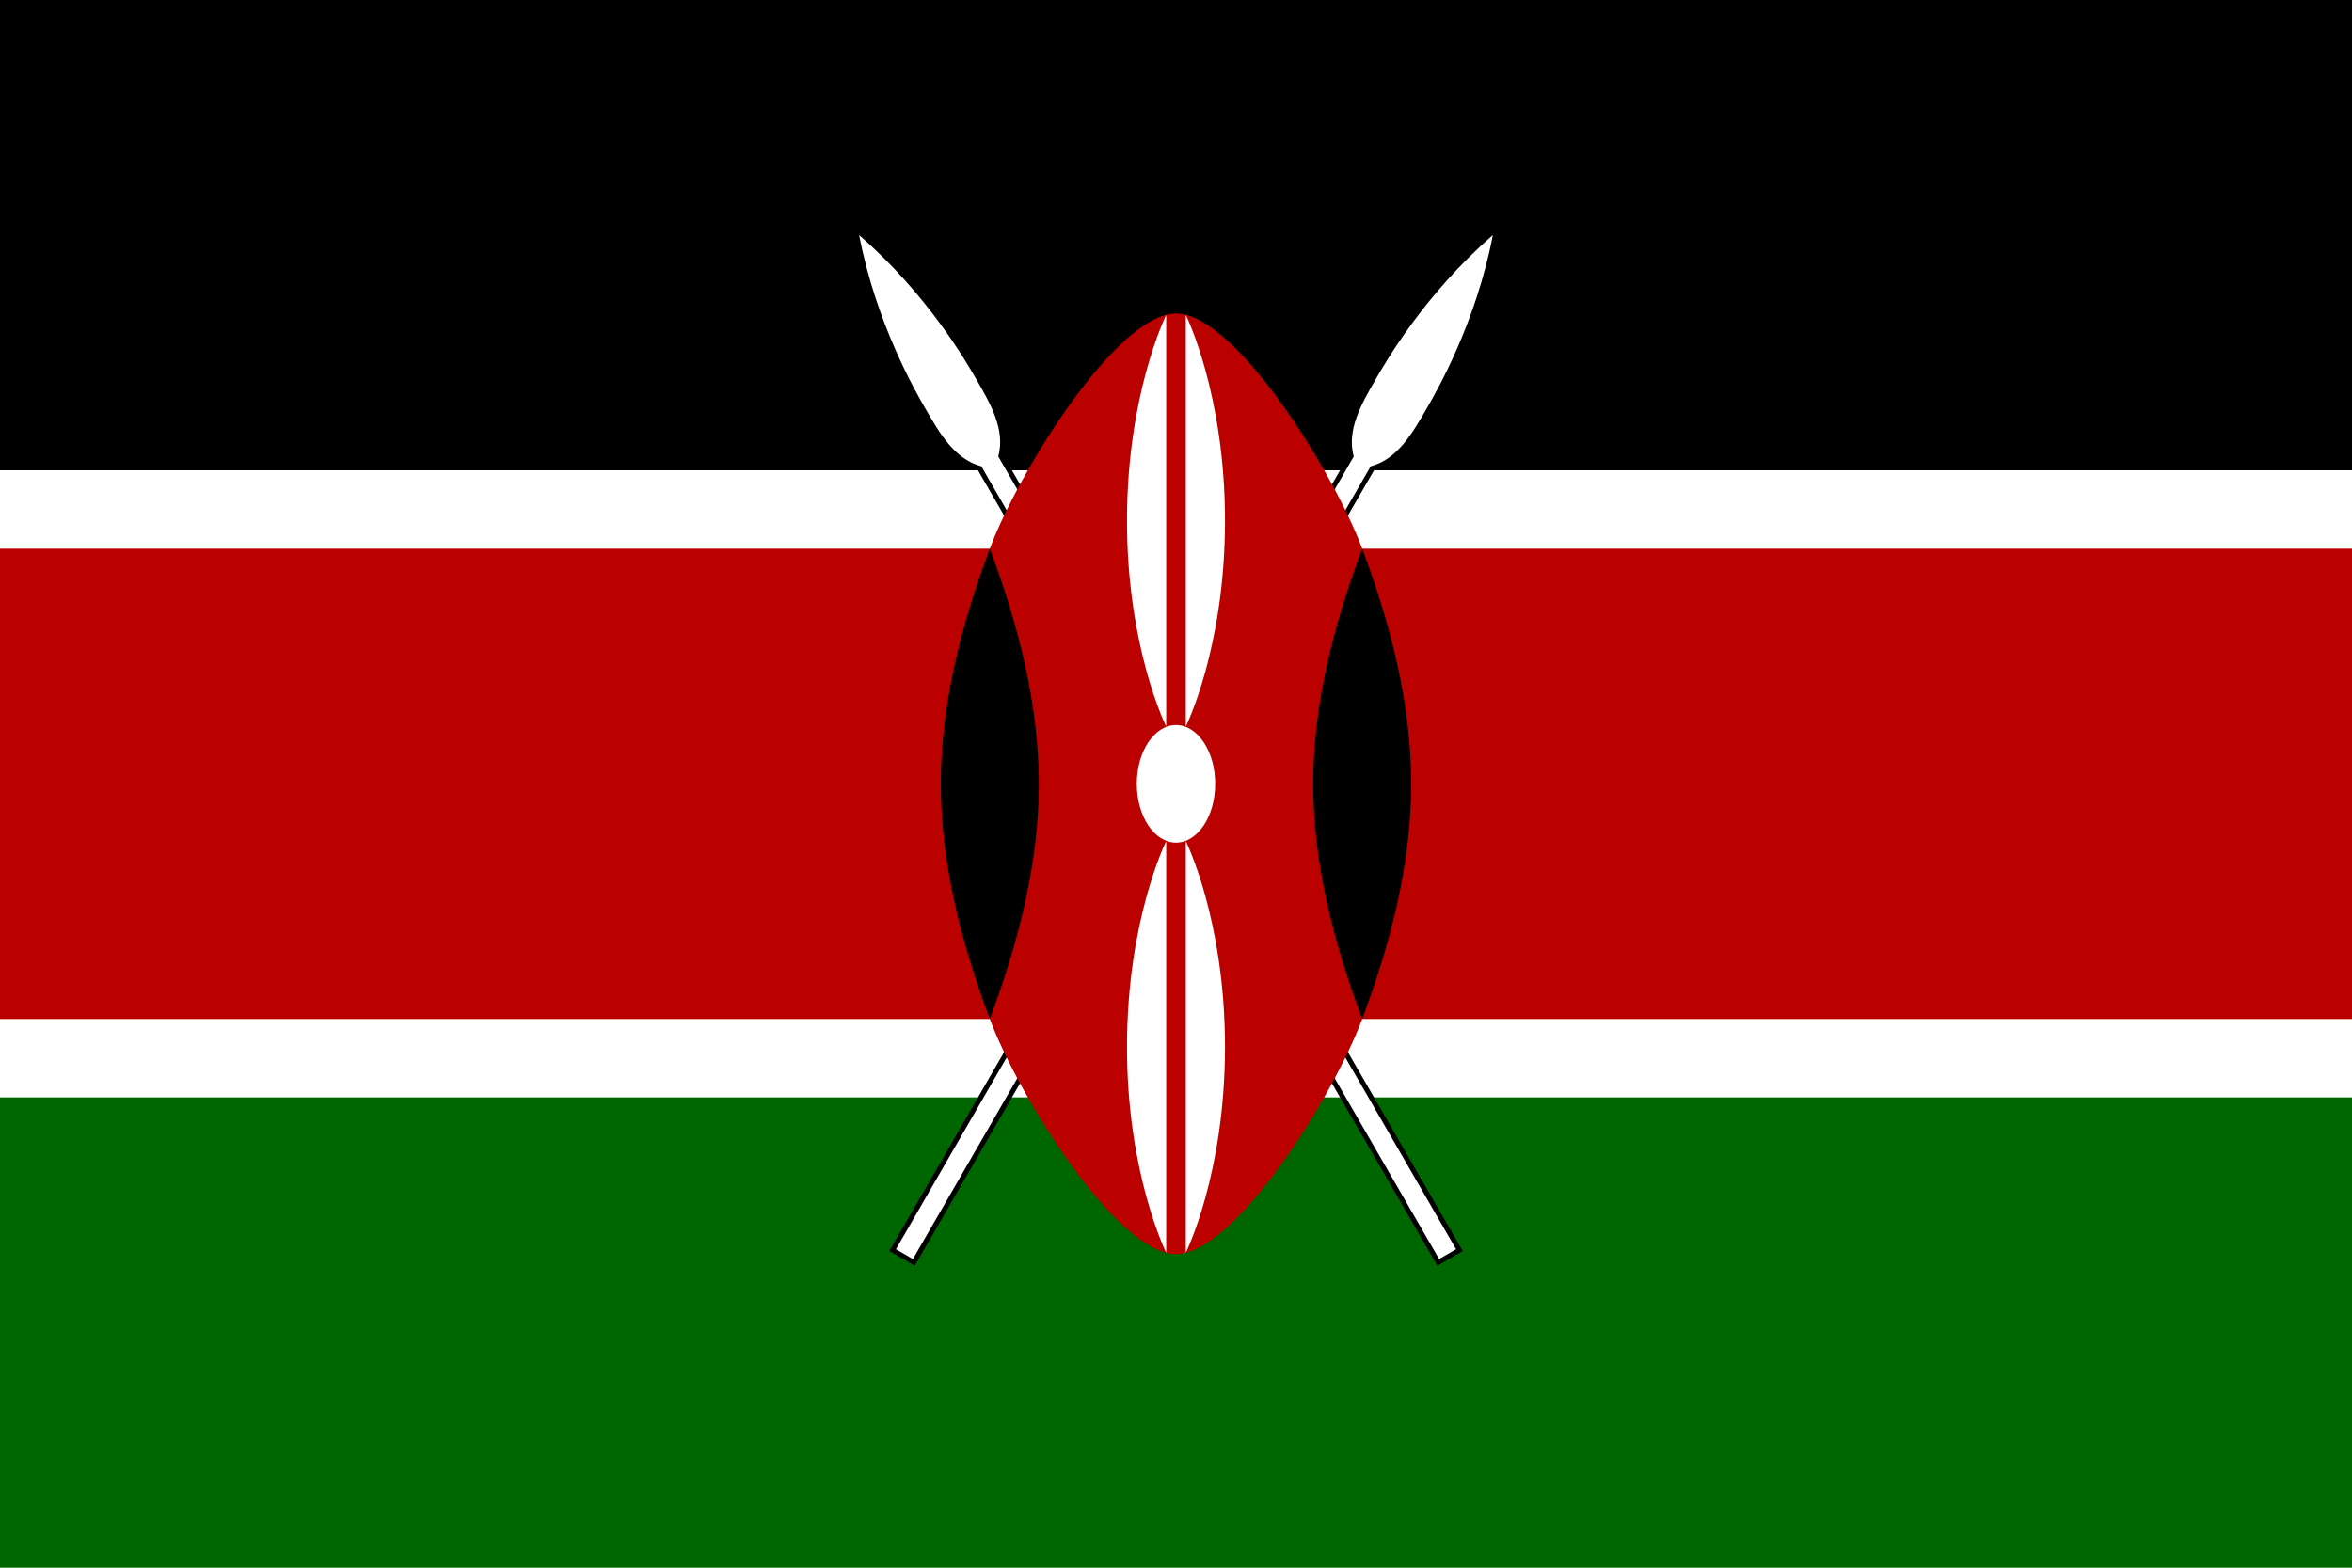
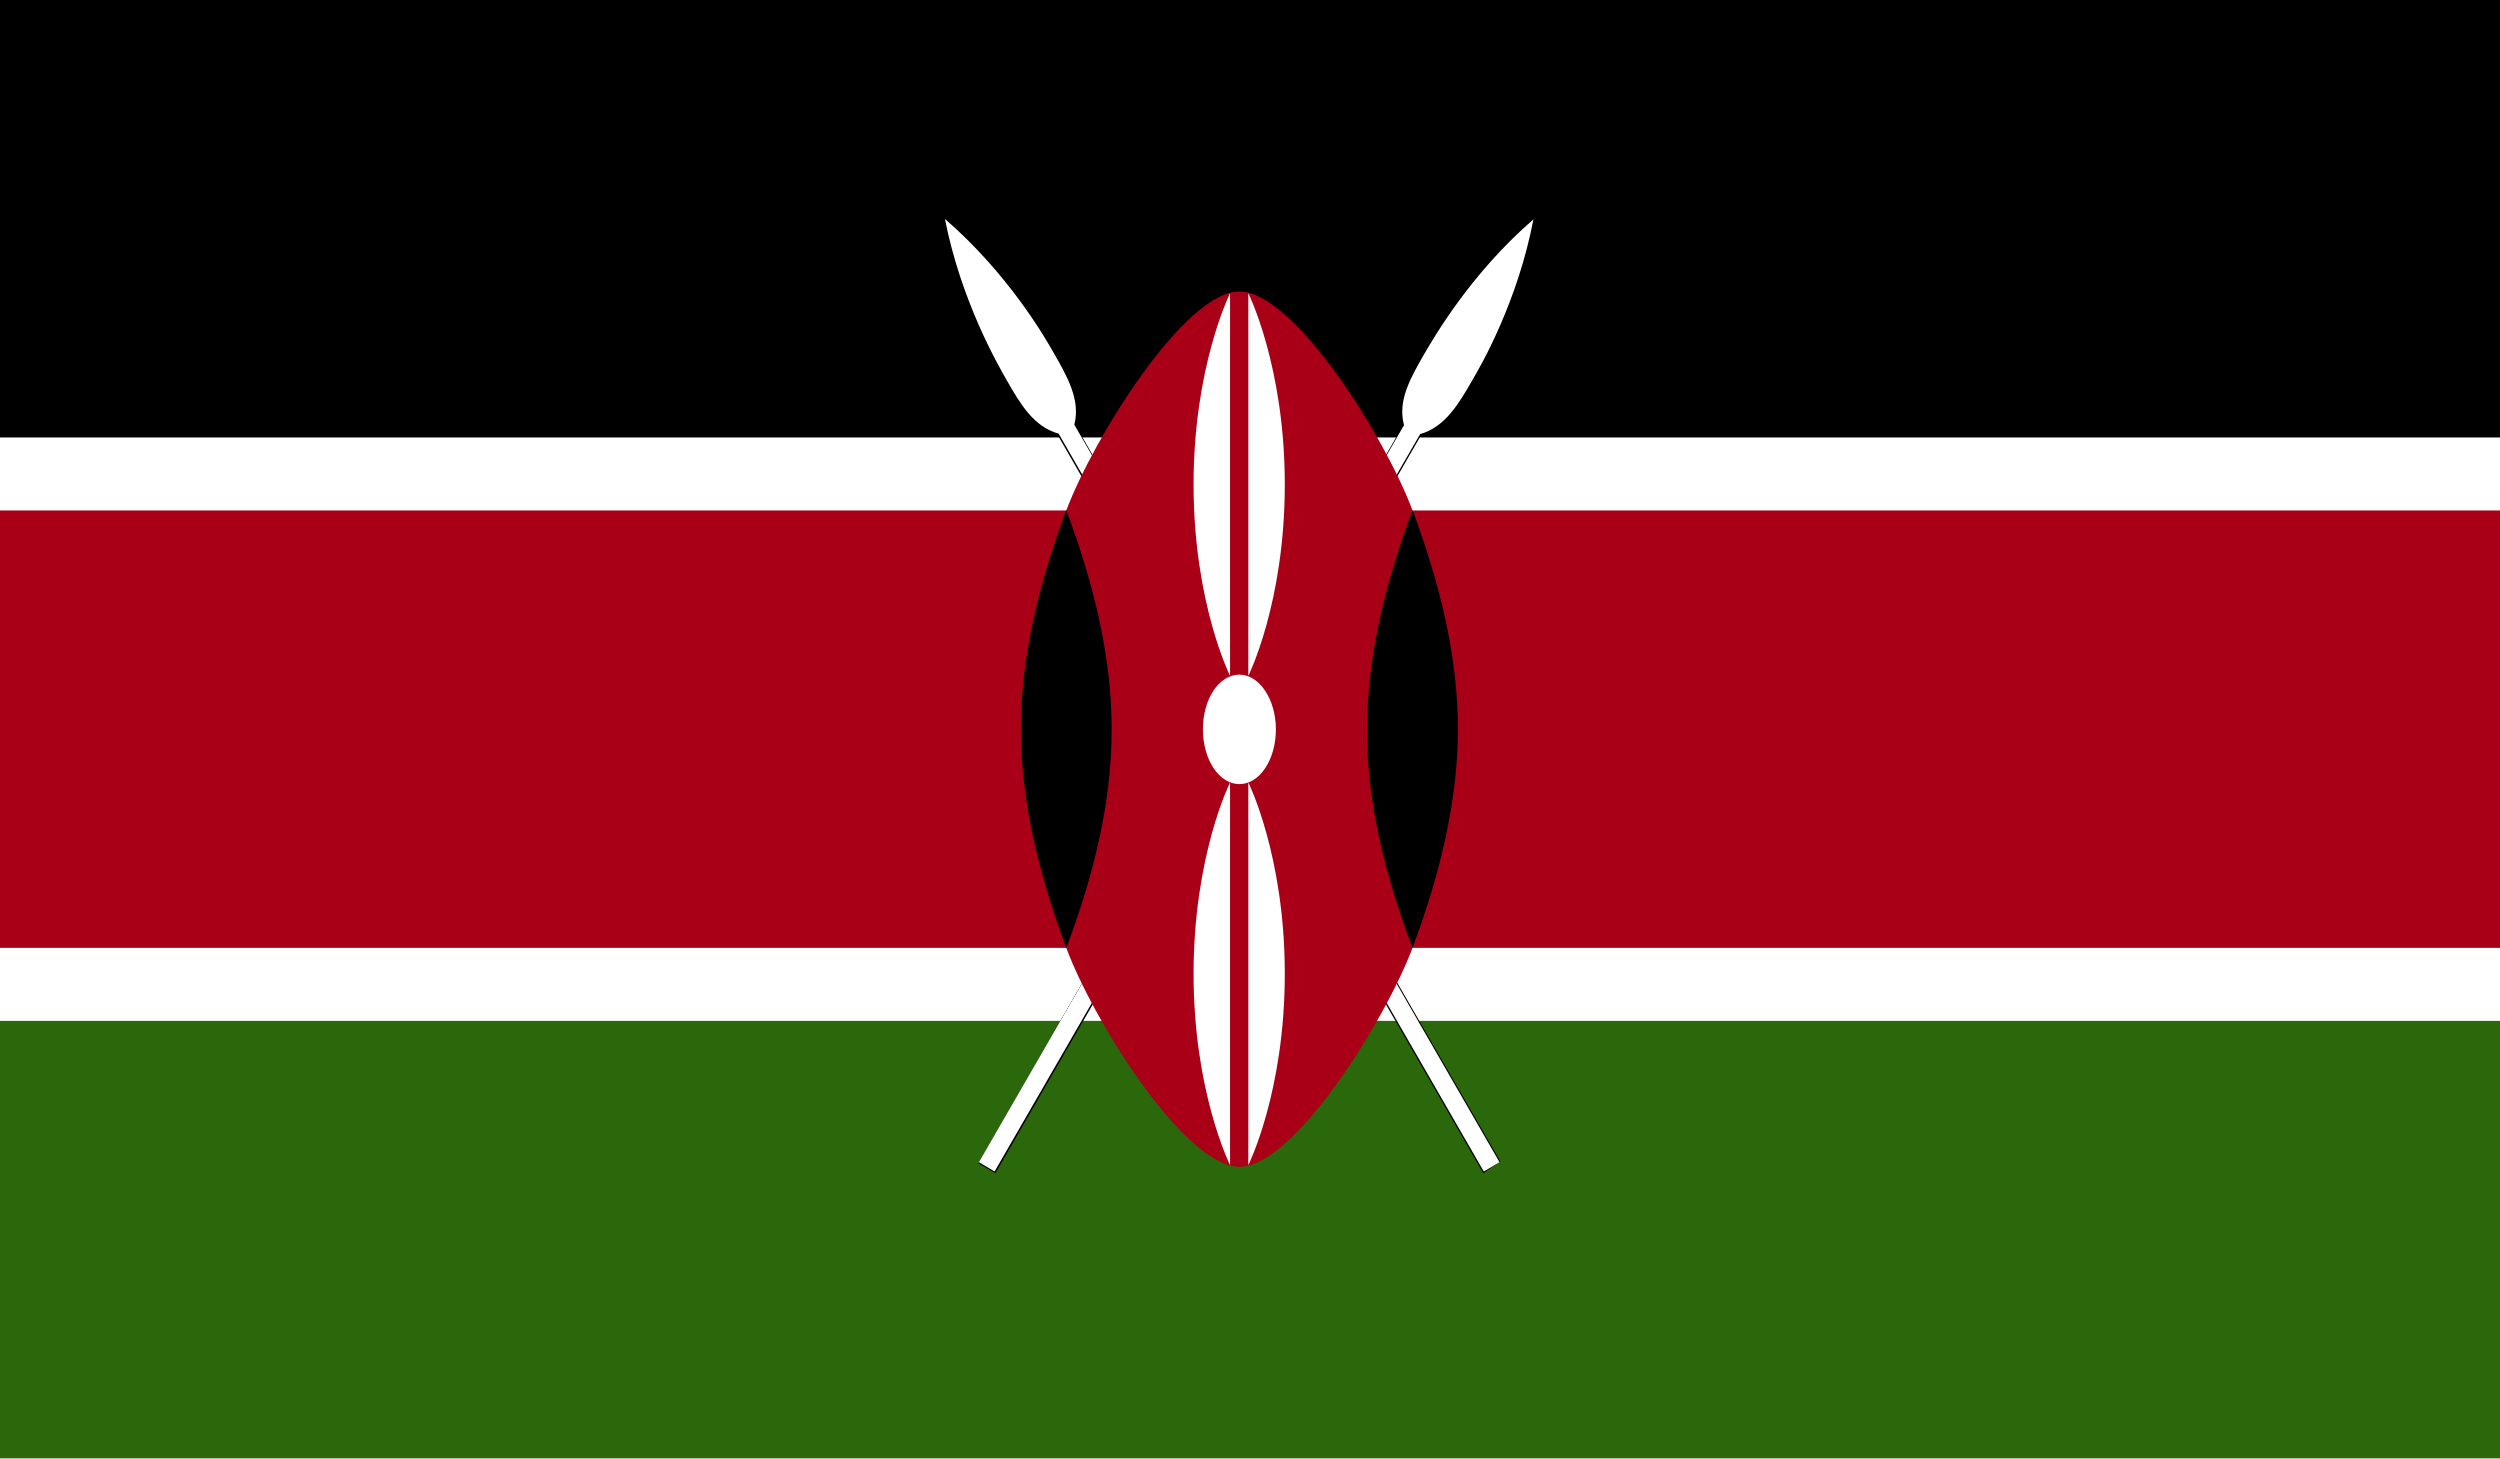
- <svg xmlns="http://www.w3.org/2000/svg" xmlns:xlink="http://www.w3.org/1999/xlink" viewBox="-120 -80 240 160">
-   <defs>
-     <path id="spearshape" d="M -1,55.426 h 2 V -38 C 3,-40 3,-43 3,-46 C 3,-48 3,-56 0,-64.663 C -3,-56 -3,-48 -3,-46 C -3,-43 -3,-40 -1,-38 z" stroke-miterlimit="10" transform="rotate(30)" />
-   </defs>
-   <rect x="-120" y="-80" width="240" height="160" fill="#fff" />
-   <rect x="-120" y="-80" width="240" height="48" />
-   <rect x="-120" y="32" width="240" height="48" fill="#060" />
-   <g id="spear">
-     <use xlink:href="#spearshape" stroke="#000" />
-     <use xlink:href="#spearshape" fill="#fff" />
-   </g>
-   <use xlink:href="#spear" transform="scale(-1,1)" />
-   <path fill="#b00" d="M -120,-24 V 24 H -19 c 3,8 13,24 19,24 s 16,-16 19,-24 H 120 V -24 H 19 c -3,-8 -13,-24 -19,-24 s -16,16 -19,24 z" />
-   <path id="deco_r" d="M 19,24 c 3,-8 5,-16 5,-24 s -2,-16 -5,-24 c -3,8 -5,16 -5,24 s 2,16 5,24" />
-   <use xlink:href="#deco_r" transform="scale(-1,1)" />
-   <g fill="#fff">
-     <ellipse rx="4" ry="6" />
-     <path id="deco_br" d="M 1,5.85 c 0,0 4,8 4,21 s -4,21 -4,21 z" />
-     <use xlink:href="#deco_br" transform="scale(-1)" />
-     <use xlink:href="#deco_br" transform="scale(-1,1)" />
-     <use xlink:href="#deco_br" transform="scale(1,-1)" />
-   </g>
+ <svg xmlns="http://www.w3.org/2000/svg" viewBox="0 0 58.92 34.37">
+   <path fill="#fff" d="M0 0h58.92v34.37H0z" />
+   <path d="M0 0h58.92v10.31H0z" />
+   <path fill="#2a680b" d="M0 24.06h58.92v10.31H0z" />
+   <path d="M23.07 27.39l.37.22 10.03-17.38c.58-.16.91-.71 1.23-1.27.22-.37 1.07-1.86 1.44-3.79-1.49 1.29-2.34 2.78-2.56 3.15-.32.56-.65 1.11-.49 1.7L23.07 27.39z" />
+   <path d="M23.46 27.65l-.4-.23L33.08 10c-.16-.58.17-1.15.49-1.7.89-1.54 1.89-2.57 2.57-3.16-.12.91-.51 2.29-1.4 3.83-.32.55-.65 1.13-1.25 1.29L23.46 27.65zm12.66-22.5c-.63.61-1.62 1.64-2.51 3.17-.32.54-.64 1.1-.48 1.68L23.1 27.41l.33.16 10.01-17.36c.59-.17.92-.73 1.23-1.28.89-1.52 1.28-2.9 1.45-3.78" />
+   <path d="M23.07 27.39l.37.22 10.03-17.38c.58-.16.91-.71 1.23-1.27.22-.37 1.07-1.86 1.44-3.79-1.49 1.29-2.34 2.78-2.56 3.15-.32.56-.65 1.11-.49 1.7L23.07 27.39z" fill="#fff" />
+   <path d="M35.34 27.39l-.37.22-10.02-17.39c-.59-.16-.91-.71-1.23-1.27-.21-.37-1.07-1.86-1.45-3.79 1.49 1.29 2.35 2.78 2.56 3.15.32.56.64 1.11.49 1.7l10.02 17.38z" />
+   <path d="M34.96 27.65l-.02-.03-10.02-17.38c-.58-.15-.91-.72-1.23-1.27-.89-1.54-1.28-2.92-1.45-3.81.73.57 1.73 1.59 2.61 3.13.32.55.65 1.13.49 1.72l10.02 17.36-.4.28zM22.25 5.18c.22.85.6 2.22 1.49 3.76.31.55.64 1.11 1.21 1.26l10.03 17.37.35-.2-10.04-17.34c.15-.6-.17-1.16-.49-1.7-.88-1.54-1.87-2.56-2.55-3.15" />
+   <path d="M35.34 27.39l-.37.22-10.02-17.39c-.59-.16-.91-.71-1.23-1.27-.21-.37-1.07-1.86-1.45-3.79 1.49 1.29 2.35 2.78 2.56 3.15.32.56.64 1.11.49 1.7l10.02 17.38z" fill="#fff" />
+   <path d="M0 12.03v10.31h25.13c.64 1.72 2.79 5.16 4.08 5.16s3.43-3.44 4.08-5.16h25.64V12.03H33.29c-.64-1.72-2.79-5.16-4.08-5.16s-3.43 3.44-4.08 5.16H0z" fill="#aa0017" />
+   <path d="M33.29 22.34c.64-1.72 1.07-3.44 1.07-5.16 0-1.72-.43-3.44-1.07-5.16-.64 1.72-1.07 3.44-1.07 5.16-.01 1.73.42 3.44 1.07 5.16M25.13 22.34c-.64-1.72-1.07-3.44-1.07-5.16 0-1.72.43-3.44 1.07-5.16.64 1.72 1.07 3.44 1.07 5.16 0 1.73-.42 3.44-1.07 5.16" />
+   <path d="M29.21 15.9c.47 0 .86.58.86 1.29 0 .71-.38 1.29-.86 1.29s-.86-.58-.86-1.29c0-.72.38-1.29.86-1.29" fill="#fff" />
+   <path d="M29.42 18.44s.86 1.72.86 4.51-.86 4.51-.86 4.51v-9.02zM28.99 15.93s-.86-1.72-.86-4.51.86-4.51.86-4.51v9.02zM28.99 18.44s-.86 1.72-.86 4.51.86 4.51.86 4.51v-9.02zM29.42 15.93s.86-1.72.86-4.51-.86-4.51-.86-4.51v9.02z" fill="#fff" />
</svg>
